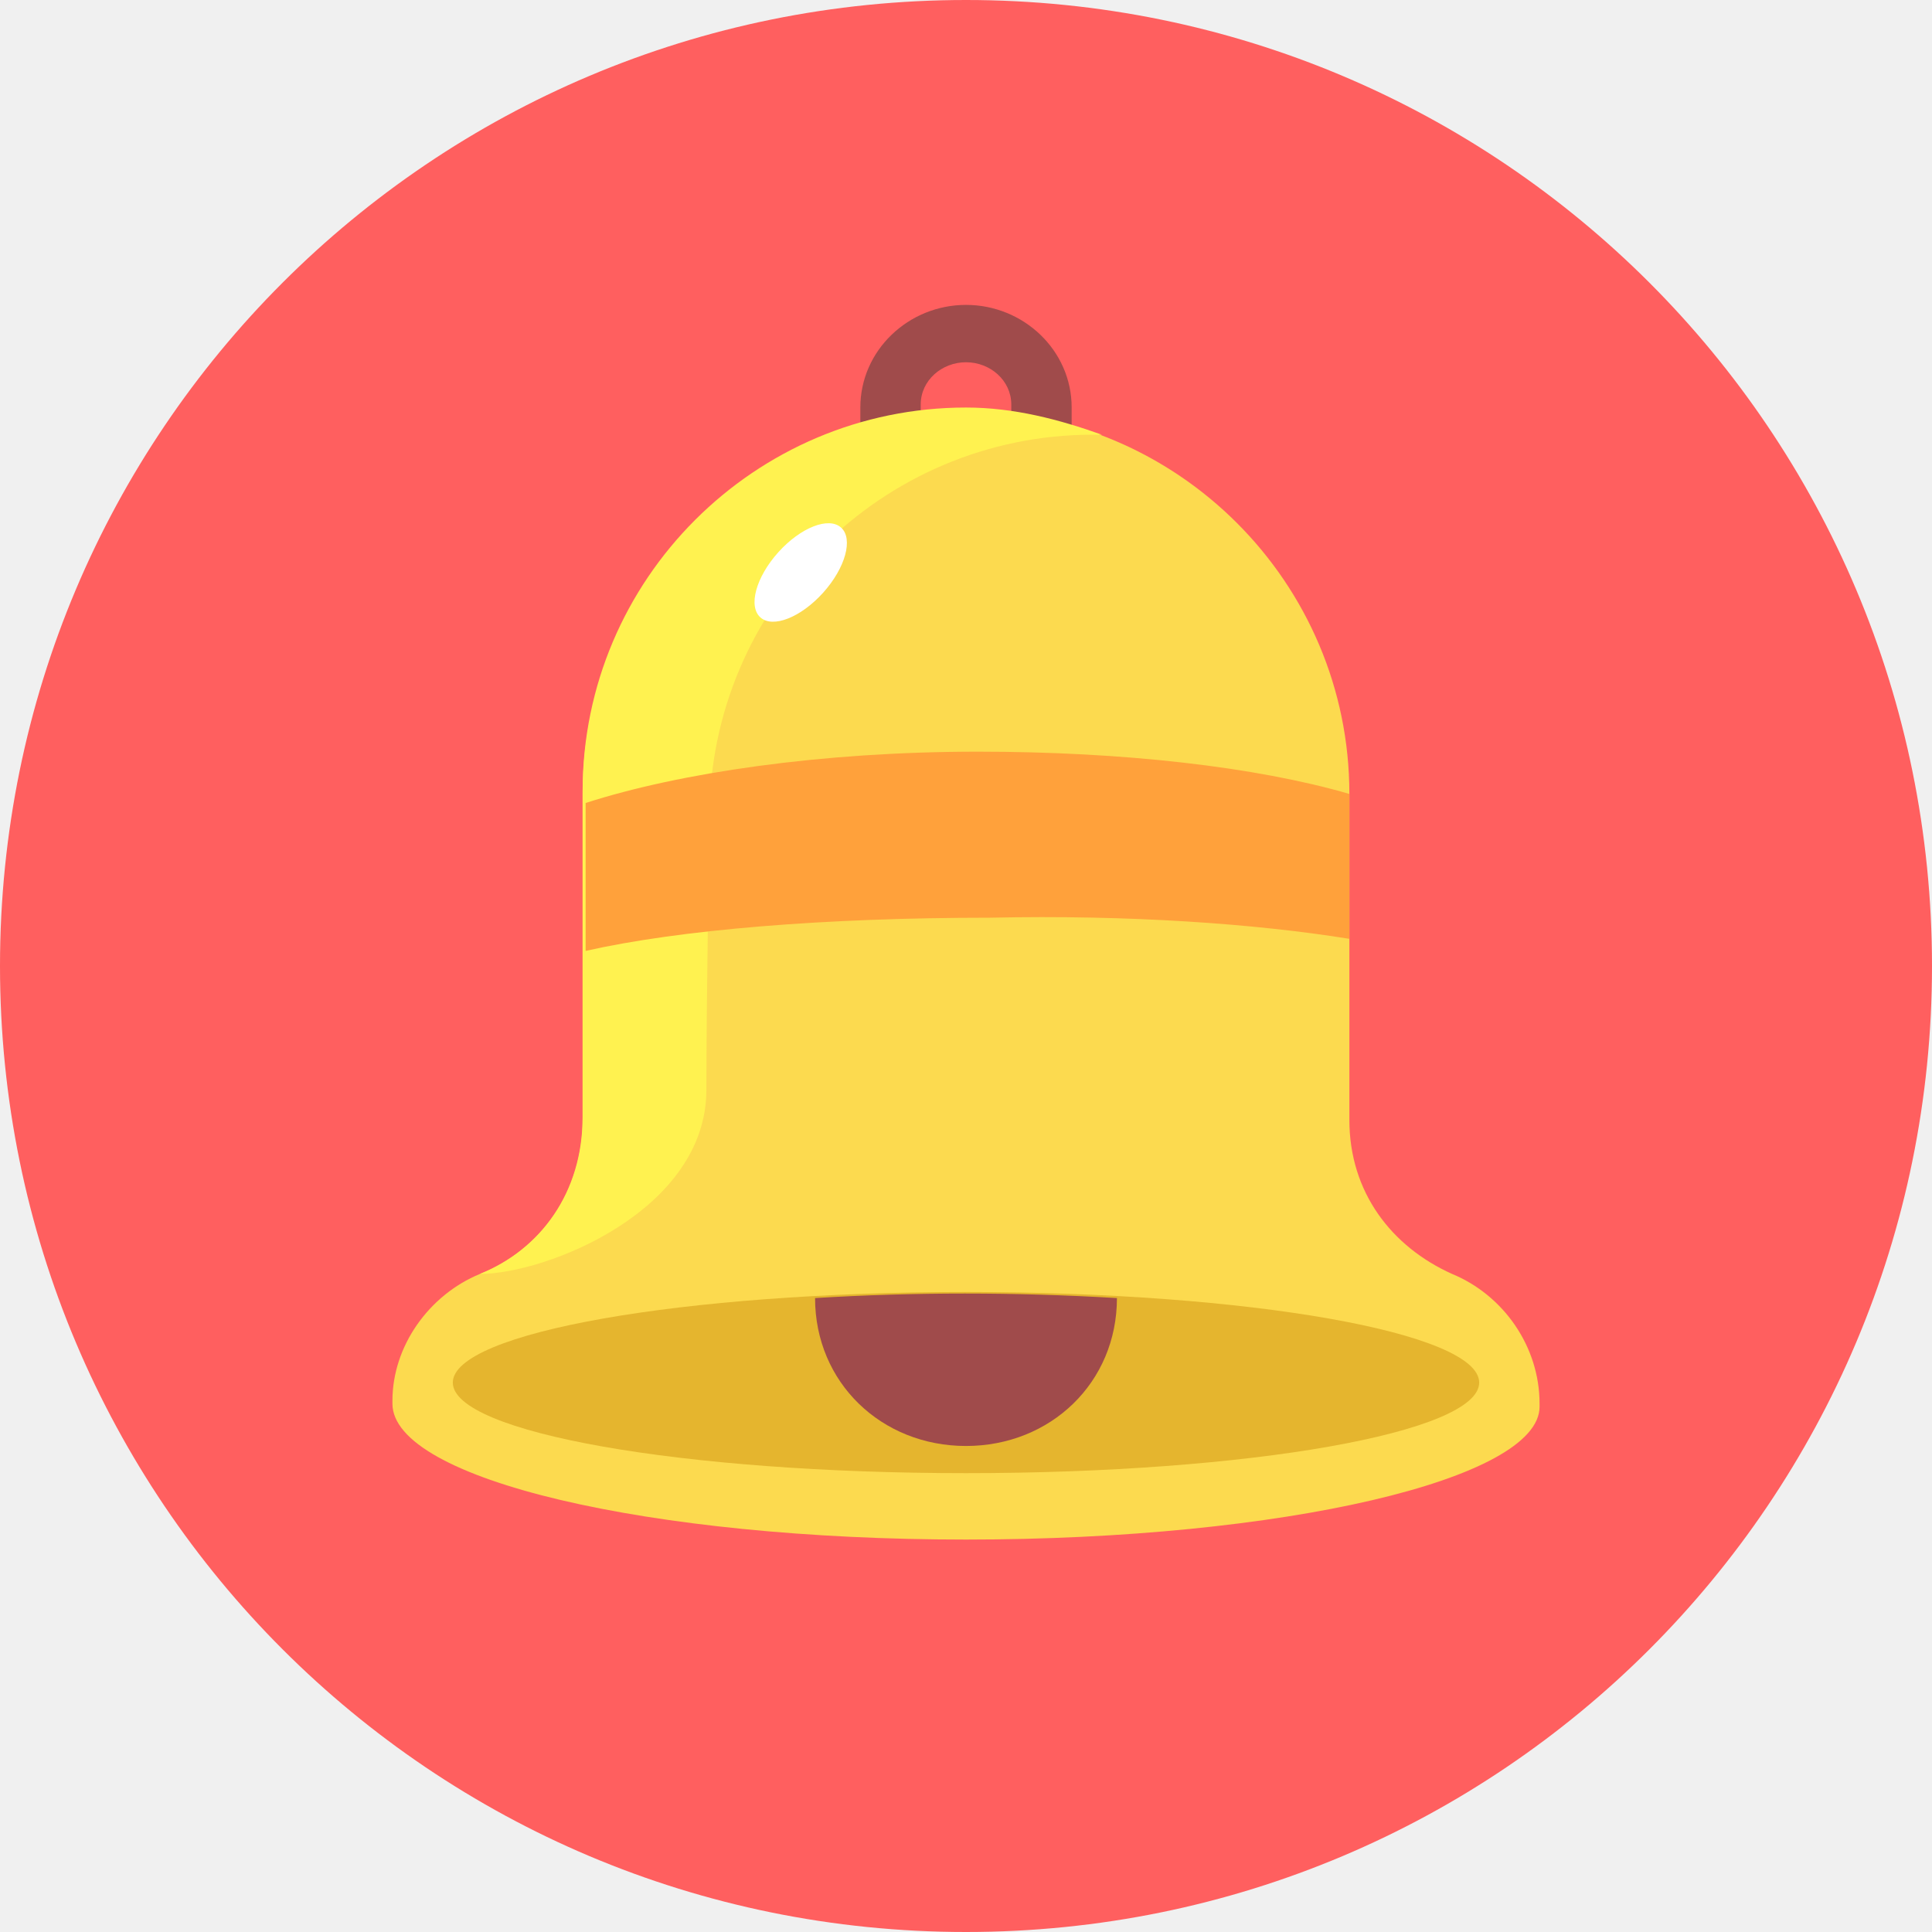
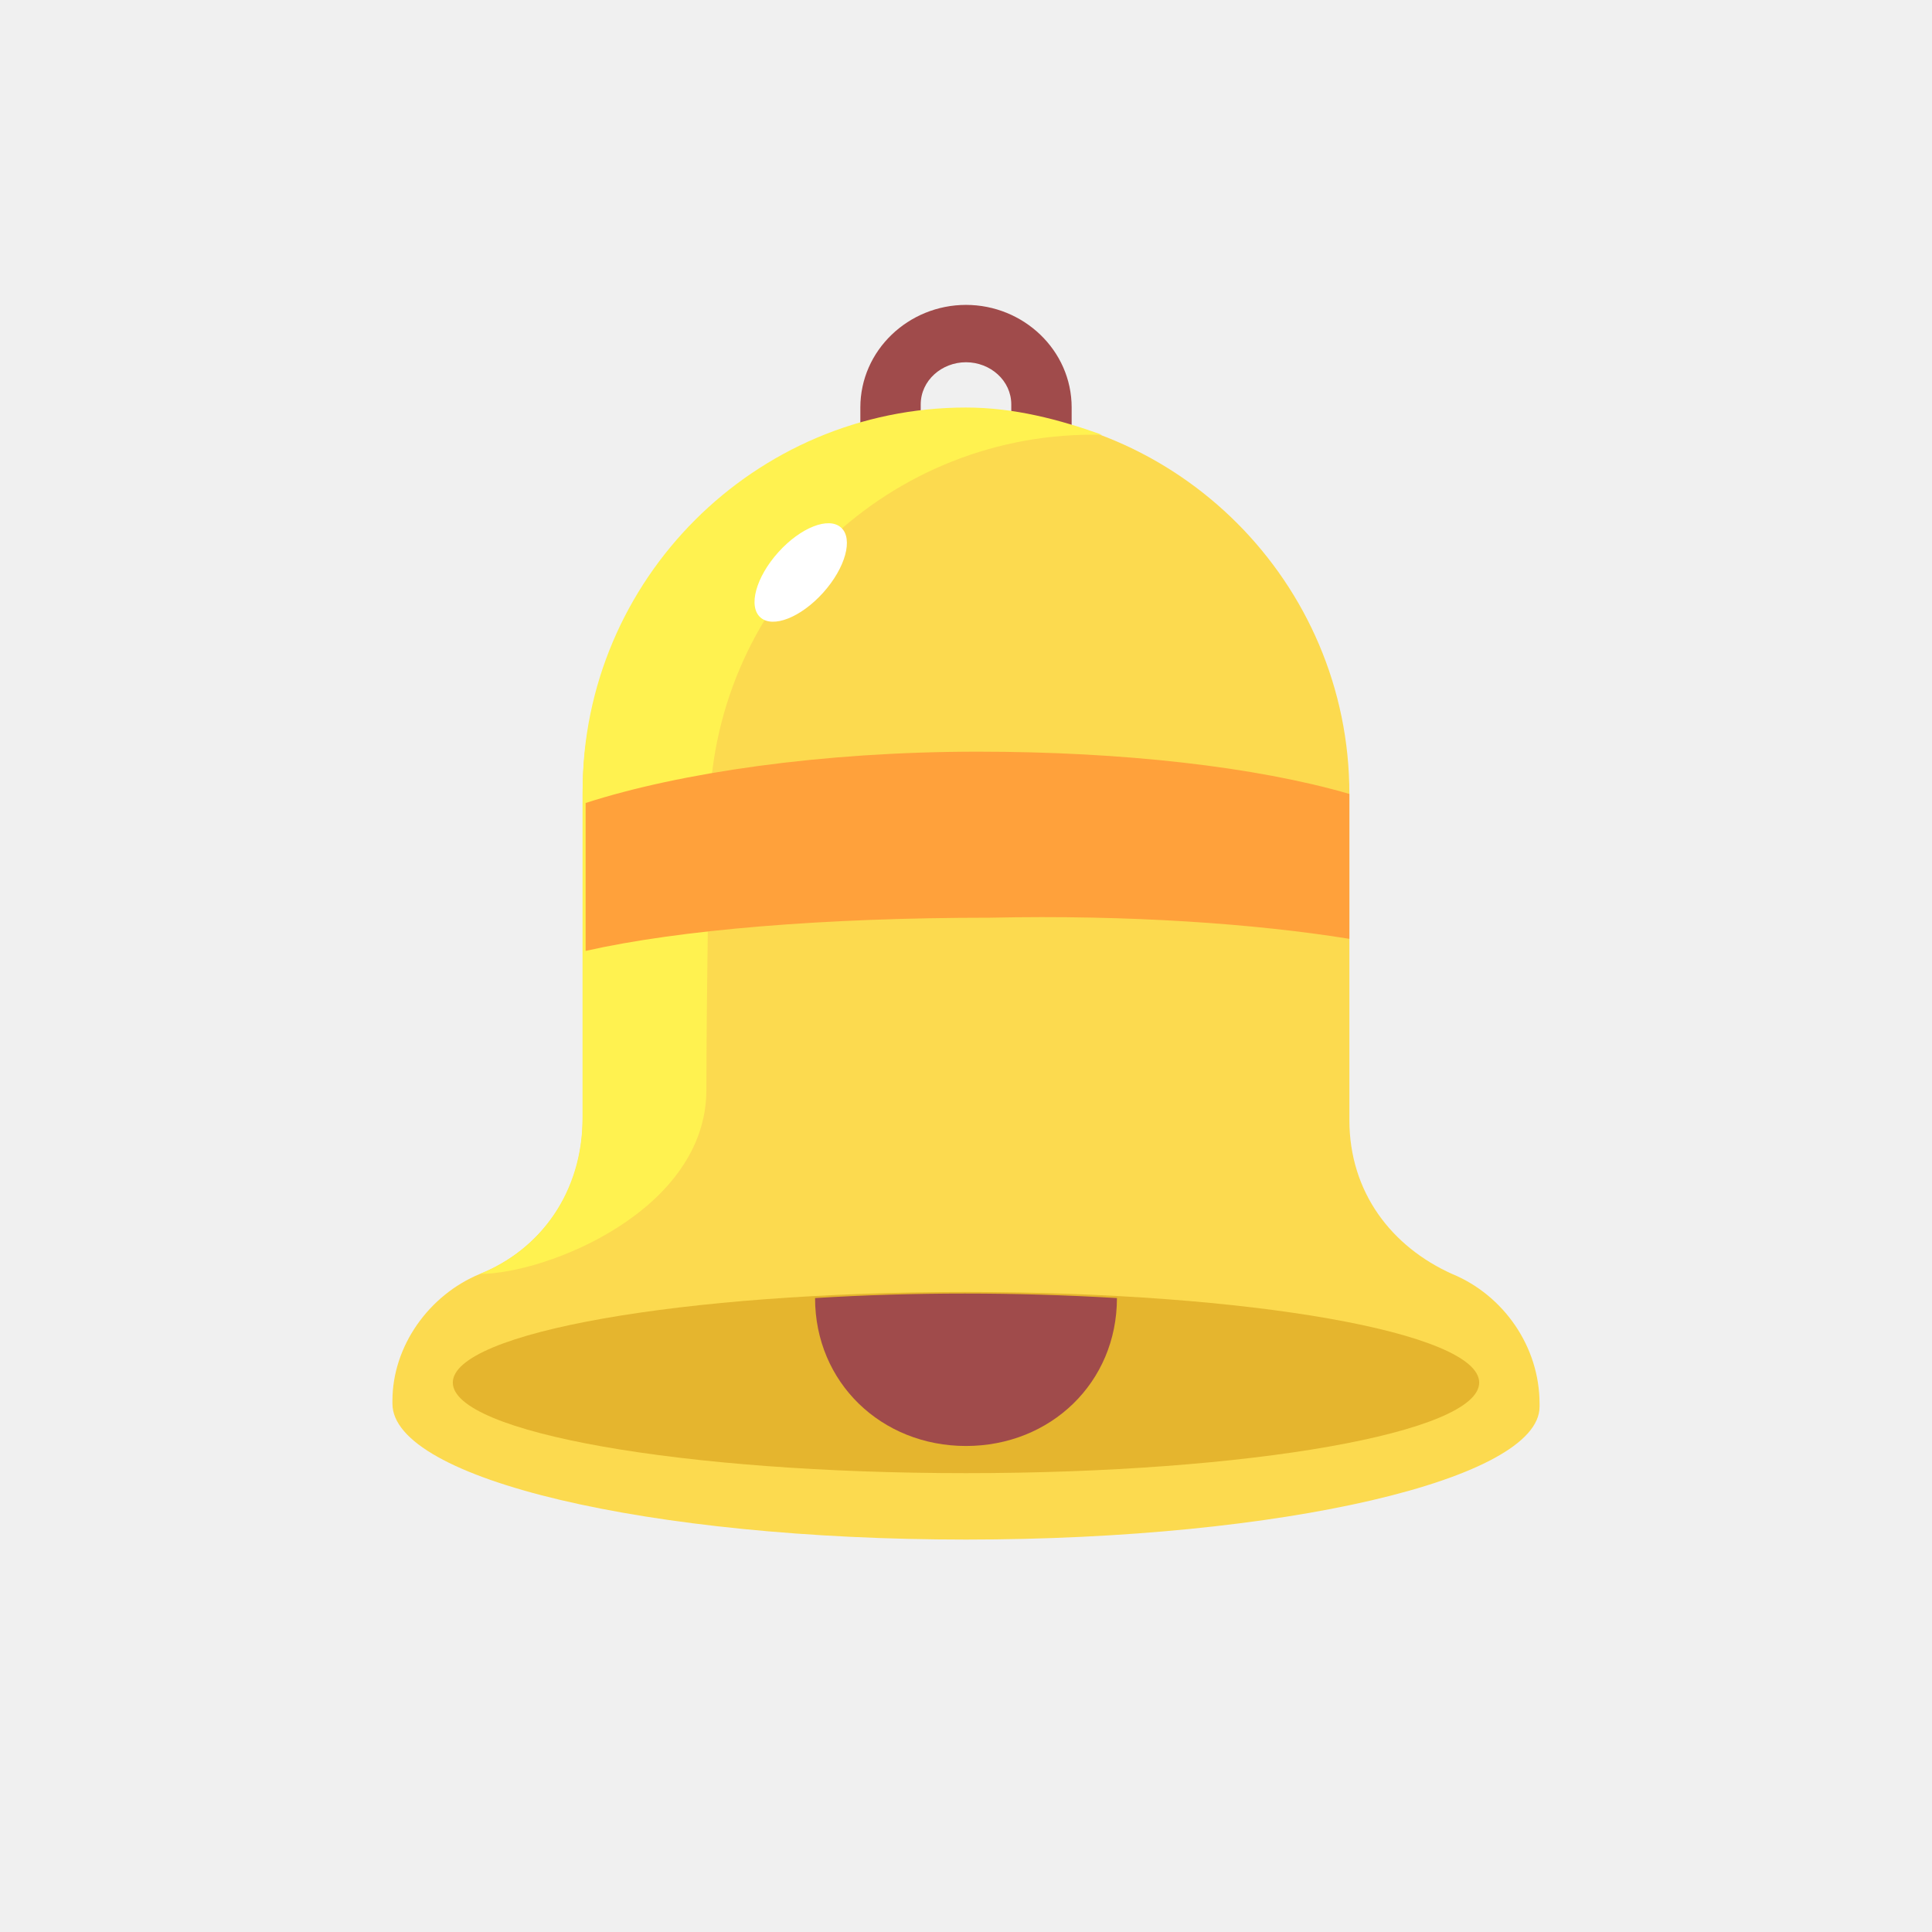
<svg xmlns="http://www.w3.org/2000/svg" version="1.1" x="0px" y="0px" viewBox="0 0 64 64" enable-background="new 0 0 64 64" xml:space="preserve">
  <g>
-     <g>
-       <path fill="#FF5F5F" d="M32,0c17.7,0,32,14.3,32,32S49.7,64,32,64S0,49.7,0,32S14.3,0,32,0z" />
-     </g>
    <g>
      <path fill="#A04B4B" d="M35.5,15h-2v-1.6c0-0.8-0.7-1.4-1.5-1.4s-1.5,0.6-1.5,1.4V15h-2v-1.5c0-1.9,1.6-3.4,3.5-3.4    s3.5,1.5,3.5,3.4V15z" />
    </g>
    <g>
      <path fill="#FCDA4F" d="M48.1,42.2c-2-0.9-3.4-2.7-3.4-5.1V26.3c0-7-5.7-12.7-12.7-12.7s-12.7,5.7-12.7,12.7c0,0,0,7.9,0,10.8     c0,2.4-1.4,4.3-3.4,5.1c-1.7,0.7-2.9,2.4-2.9,4.2v0.1C13,49,21.5,51,32,51s19-2,19-4.4v-0.1C51,44.6,49.8,42.9,48.1,42.2z" />
    </g>
    <g>
      <path fill="#FFF250" d="M15.9,42.2c2.2,0,7.5-2.1,7.5-6.1c0-2.9,0.1-9,0.1-9c0-7,5.7-12.7,12.7-12.7c0.1,0,0.2,0,0.3,0     c-1.4-0.5-2.9-0.9-4.5-0.9c-7,0-12.7,5.7-12.7,12.7c0,0,0,7.9,0,10.8C19.3,39.5,17.9,41.4,15.9,42.2L15.9,42.2z" />
    </g>
    <g>
      <ellipse fill="#E5B52E" cx="32" cy="45.8" rx="17" ry="3" />
    </g>
    <g>
      <path fill="#A04B4B" d="M37,43c0,2.8-2.2,4.9-5,4.9s-5-2.1-5-4.9l0,0C30.3,42.8,33.6,42.8,37,43L37,43z" />
    </g>
    <g>
      <ellipse transform="matrix(0.6684 -0.7438 0.7438 0.6684 -5.32 25.9752)" fill="#FFFFFF" cx="26.5" cy="19" rx="2" ry="1" />
    </g>
    <g>
      <path fill="#FFA13B" d="M44.7,31.1v-4.8c-3.1-0.9-7.5-1.4-12.3-1.4c-5.2,0-9.9,0.7-13,1.7c0,0.7,0,2.7,0,4.9     c3.1-0.7,7.9-1.1,13.4-1.1C37.4,30.3,41.6,30.6,44.7,31.1z" />
    </g>
  </g>
</svg>
